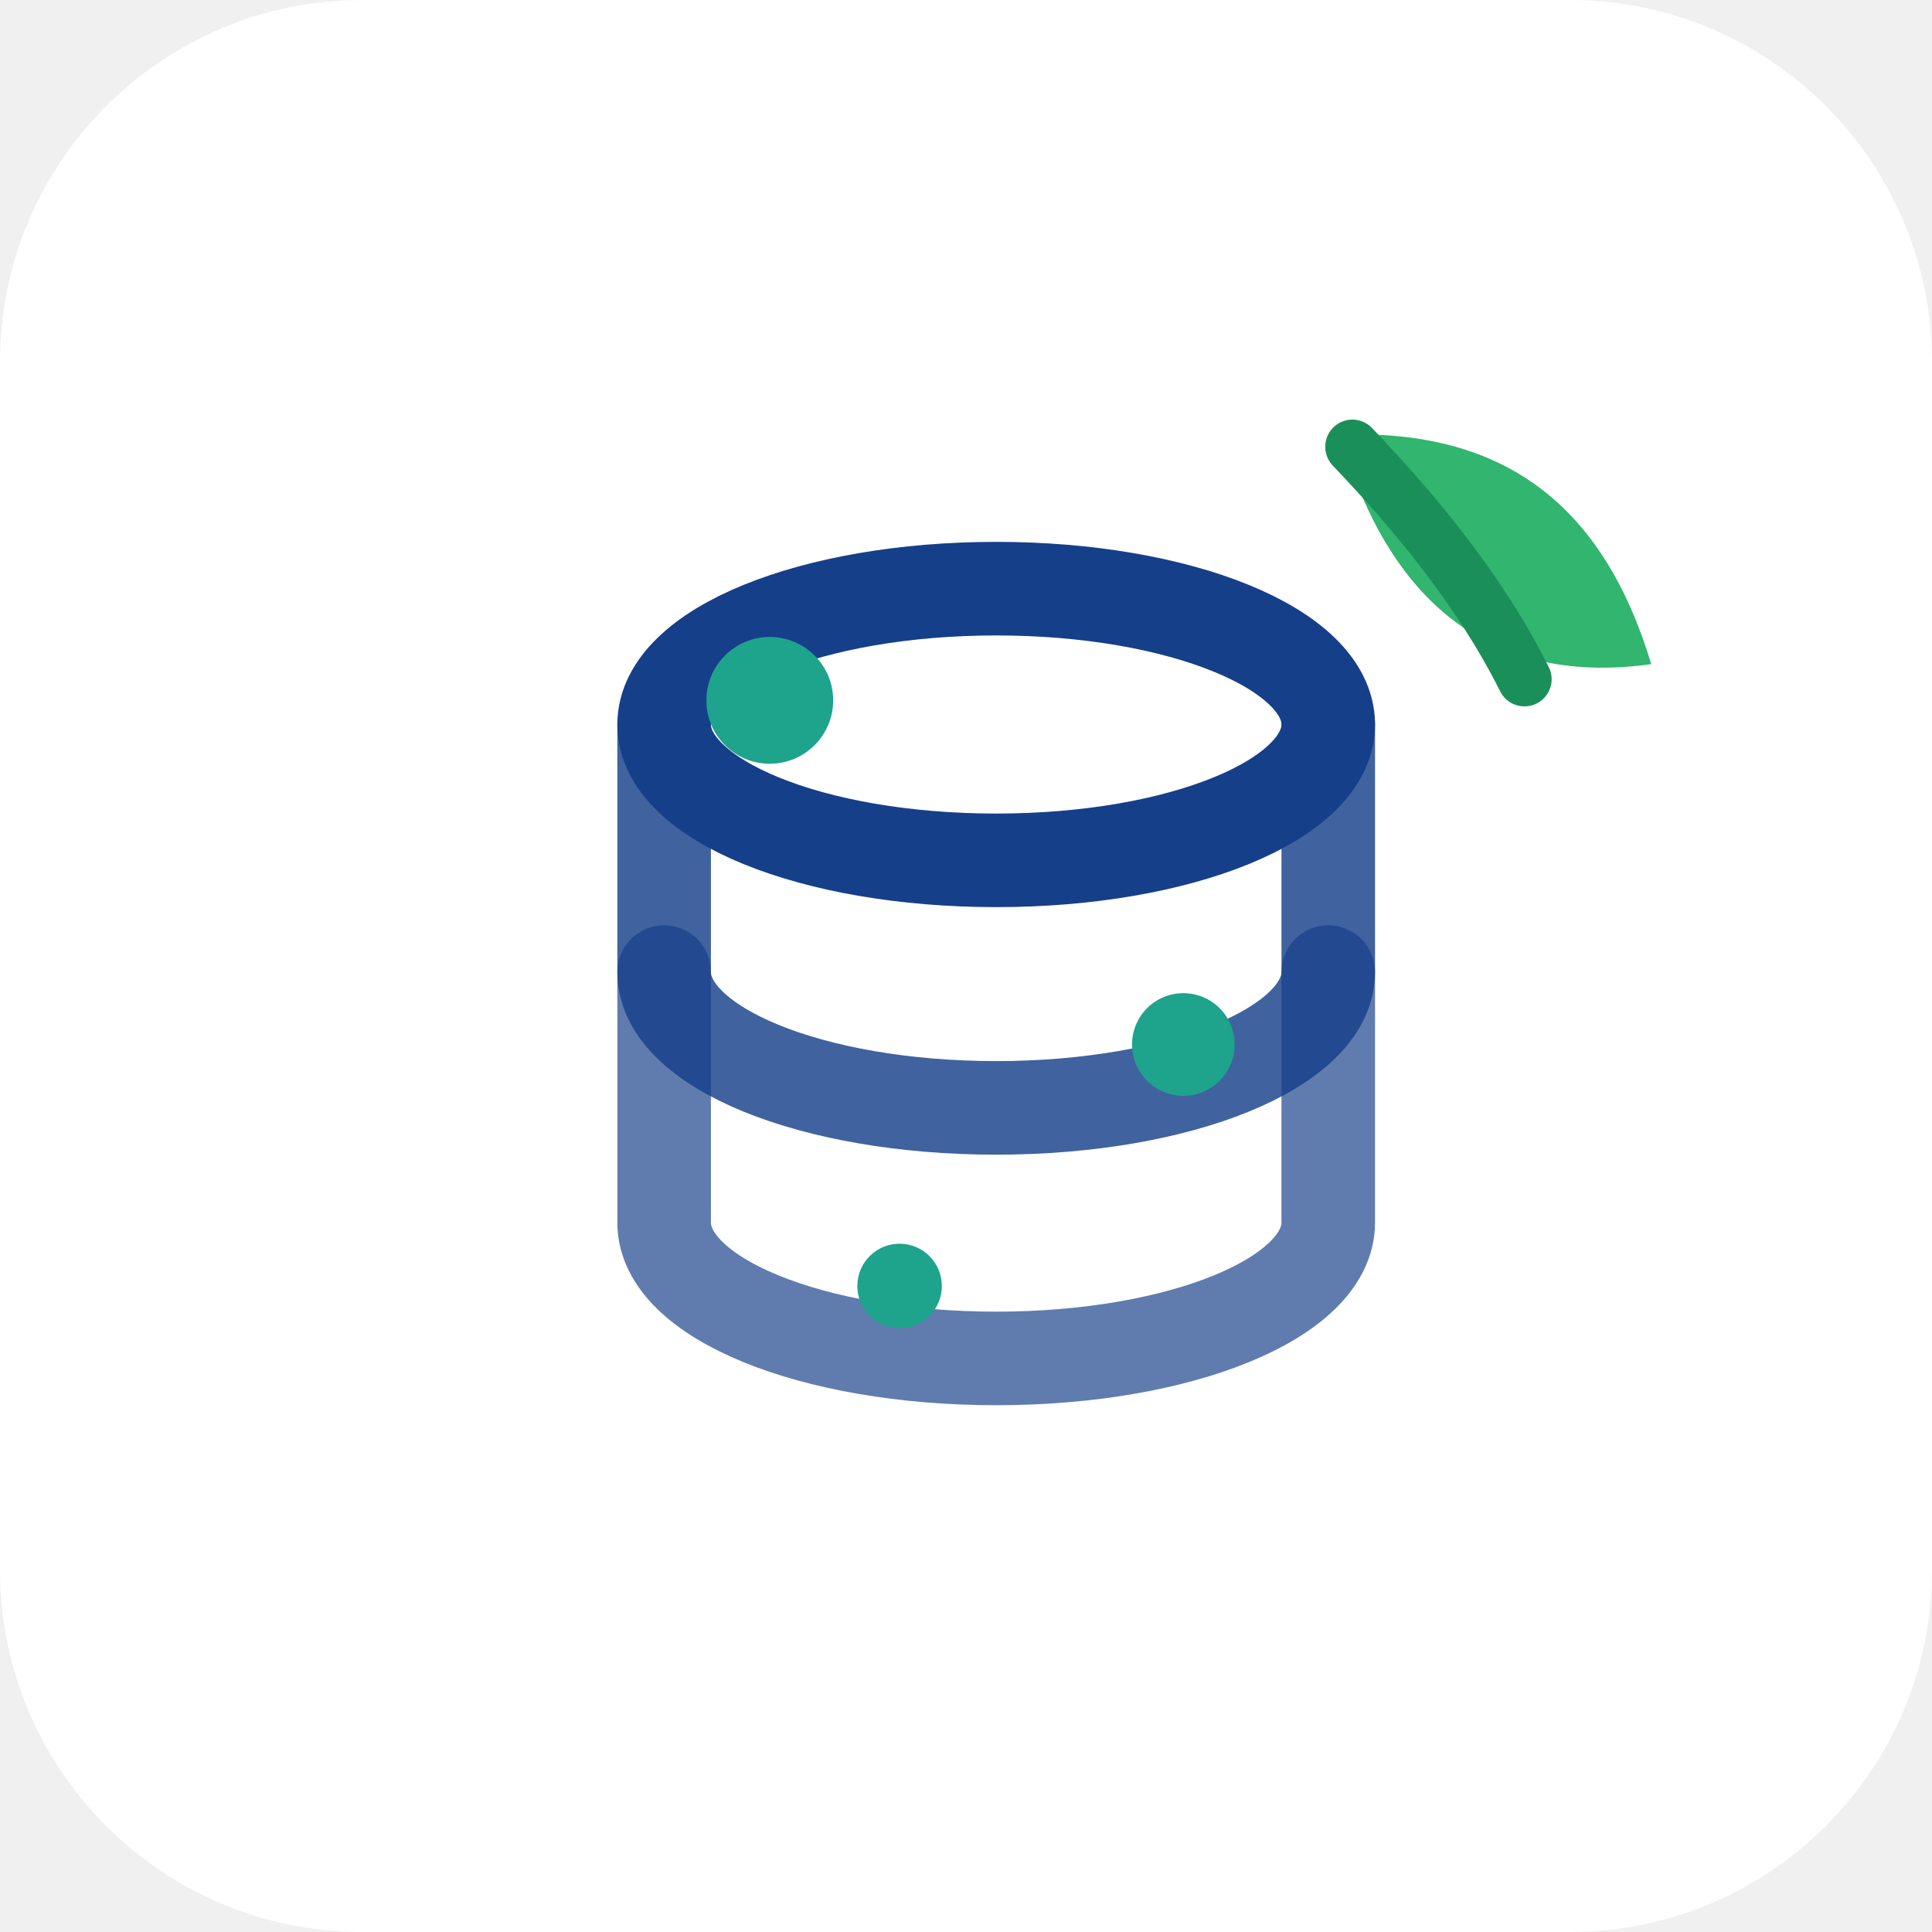
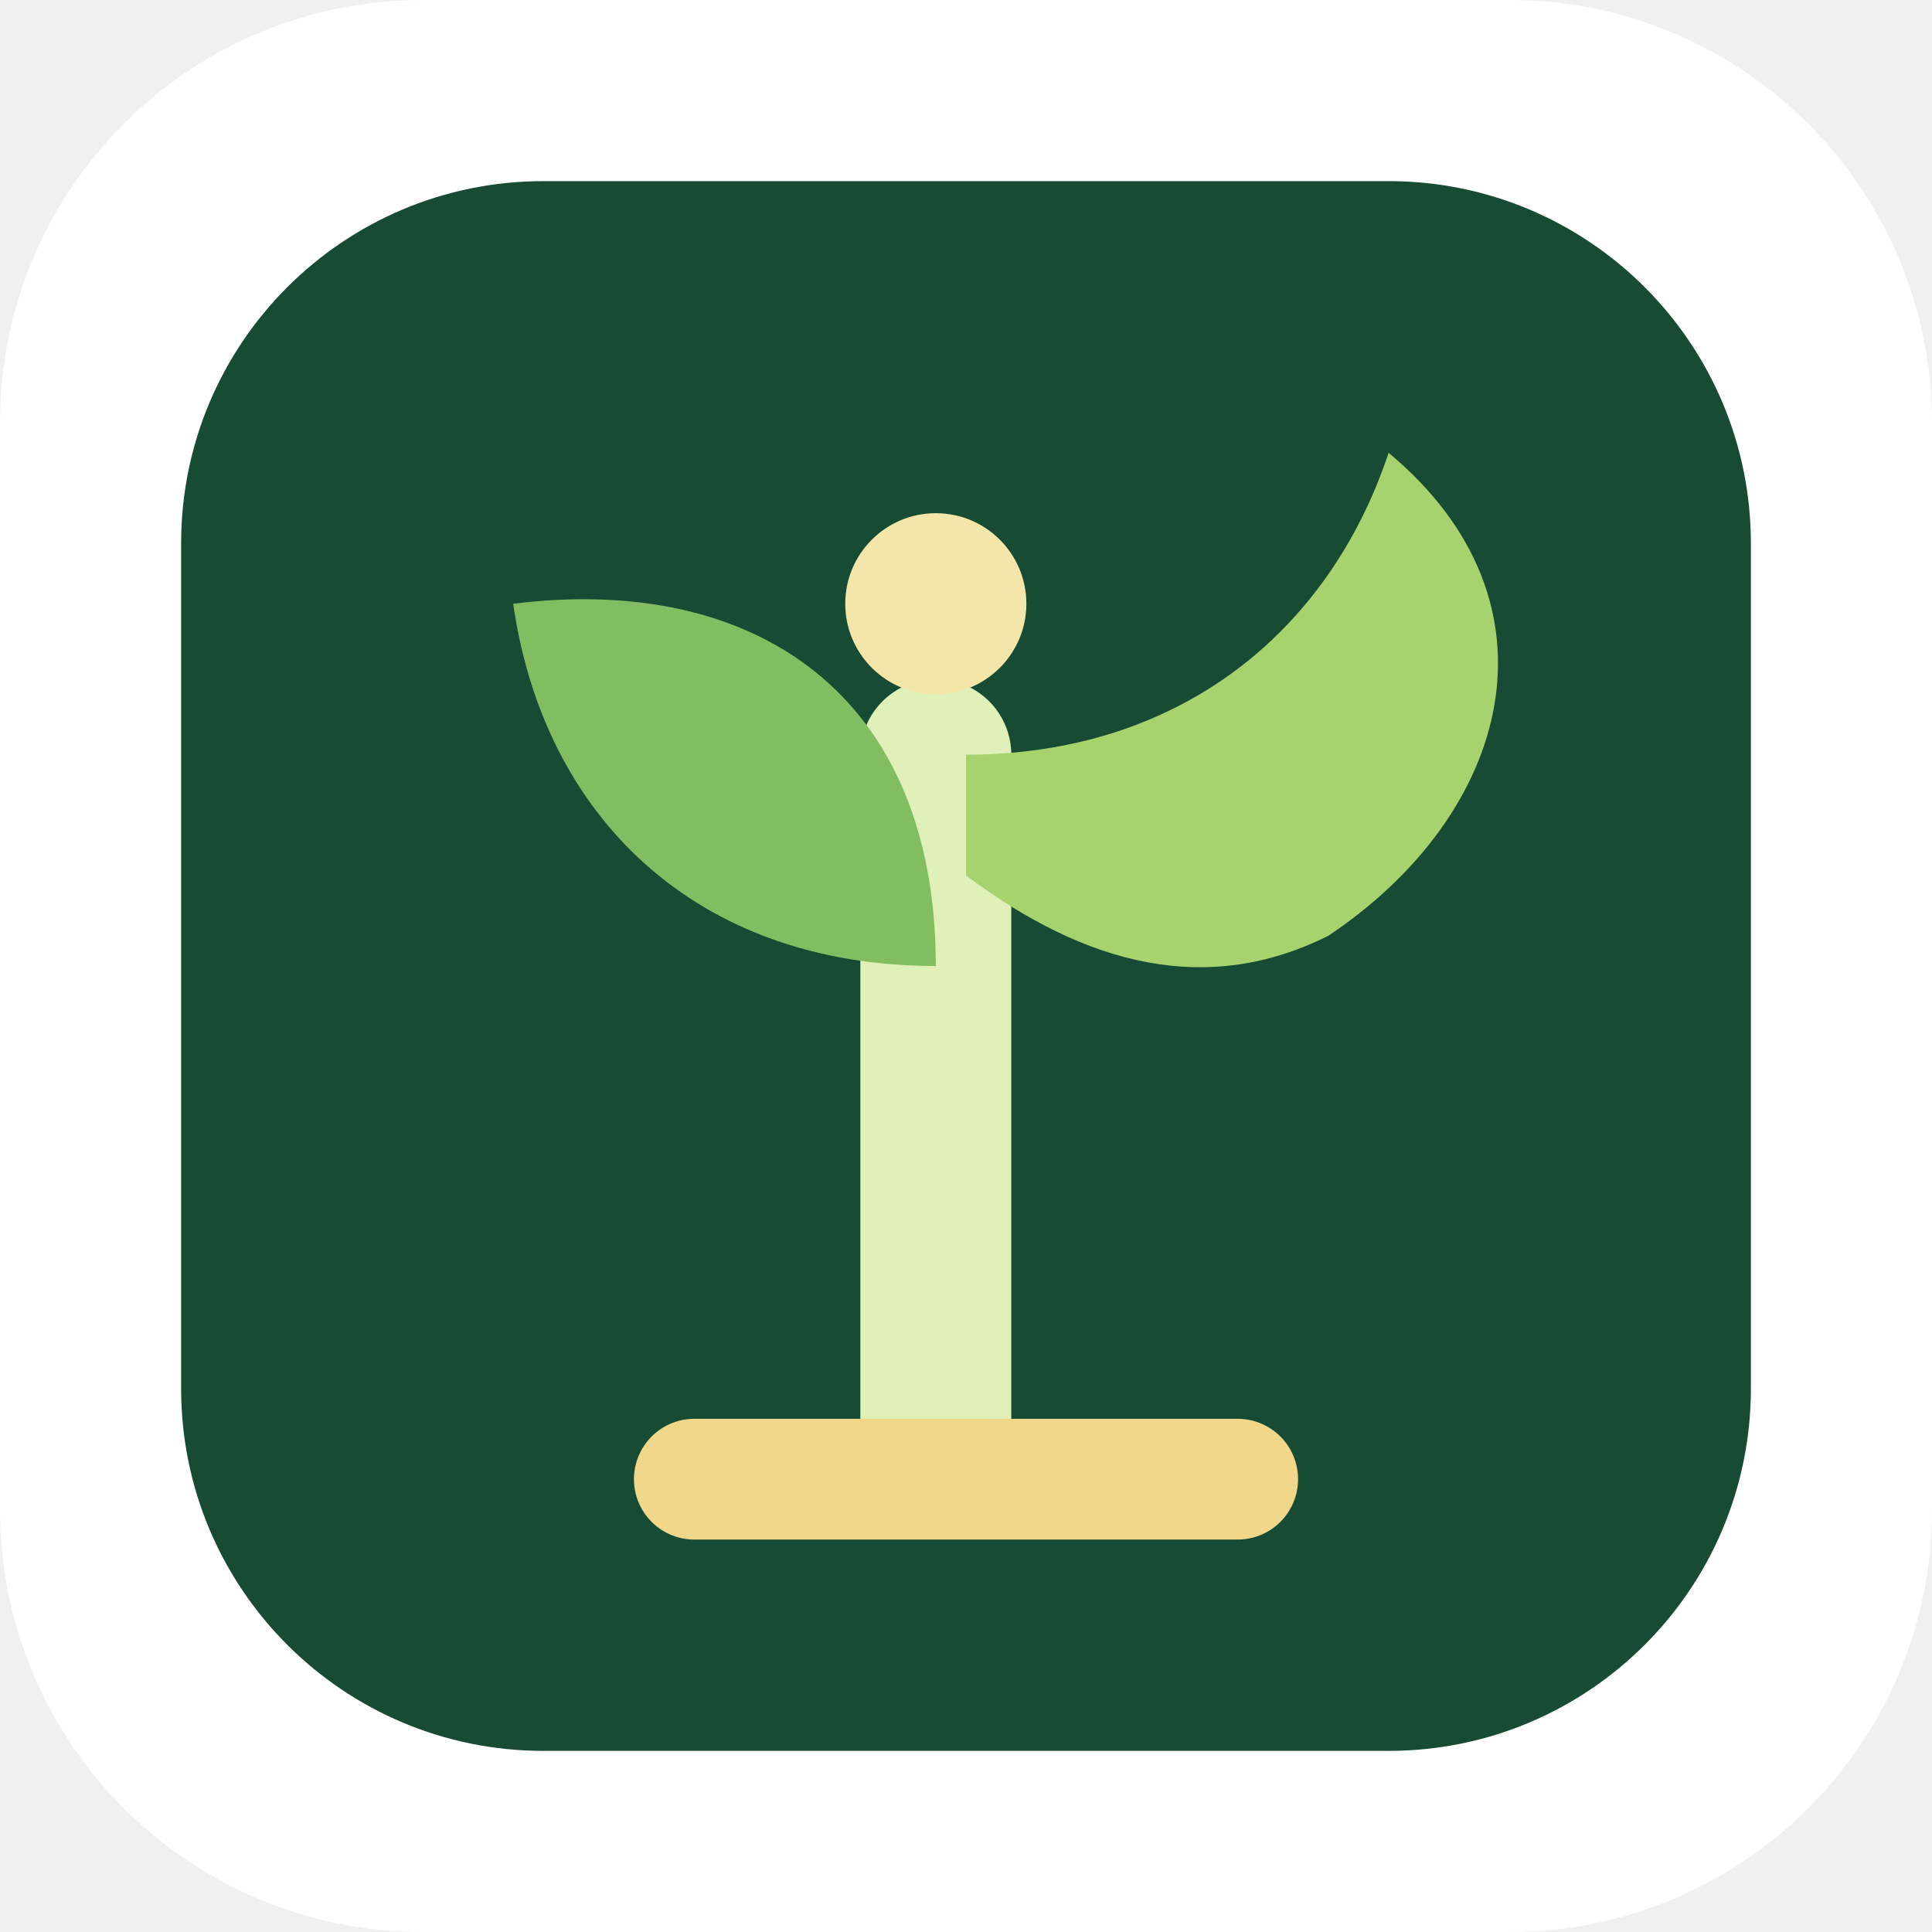
- <svg xmlns="http://www.w3.org/2000/svg" viewBox="0 0 64 64" fill="none">
-   <rect x="0" y="0" width="64" height="64" rx="12" fill="#ffffff" />
-   <path d="M22 24c0-2.5 4.9-4.5 11-4.5s11 2 11 4.5-4.9 4.5-11 4.5-11-2-11-4.5Z" stroke="#163f8a" stroke-width="3.1" stroke-linecap="round" stroke-linejoin="round" />
-   <path d="M22 24v8.2c0 2.5 4.9 4.5 11 4.5s11-2 11-4.5V24" stroke="#163f8a" stroke-width="3.1" stroke-linecap="round" stroke-linejoin="round" opacity=".82" />
-   <path d="M22 32.2v8.3c0 2.5 4.9 4.5 11 4.5s11-2 11-4.5v-8.3" stroke="#163f8a" stroke-width="3.1" stroke-linecap="round" stroke-linejoin="round" opacity=".68" />
-   <circle cx="25.5" cy="23.2" r="2.1" fill="#1ea38c" />
-   <circle cx="39.2" cy="34.6" r="1.7" fill="#1ea38c" />
-   <circle cx="29.8" cy="42.6" r="1.4" fill="#1ea38c" />
-   <path d="M44.4 14.4c5.4-.2 8.7 2.3 10.3 7.6-5 .7-8.6-1.7-10.3-7.6Z" fill="#31b56f" />
-   <path d="M44.8 14.8c2 2.1 4.2 4.7 5.7 7.7" stroke="#1b8f5a" stroke-width="1.8" stroke-linecap="round" />
+ <svg xmlns="http://www.w3.org/2000/svg" viewBox="0 0 64 64">
+   <rect width="64" height="64" rx="14" fill="#ffffff" />
+   <rect x="6" y="6" width="52" height="52" rx="12" fill="#174b34" />
+   <path d="M31 48V25" stroke="#dff1b9" stroke-width="5" stroke-linecap="round" />
+   <path d="M31 32c-8 0-13-5-14-12 8-1 14 3 14 12Z" fill="#83bd62" />
+   <path d="M32 25c7 0 12-4 14-10 6 5 4 12-2 16-4 2-8 1-12-2" fill="#a7d36e" />
+   <path d="M23 49h18" stroke="#f0d789" stroke-width="4" stroke-linecap="round" />
+   <circle cx="31" cy="20" r="3" fill="#f4e6a8" />
</svg>
